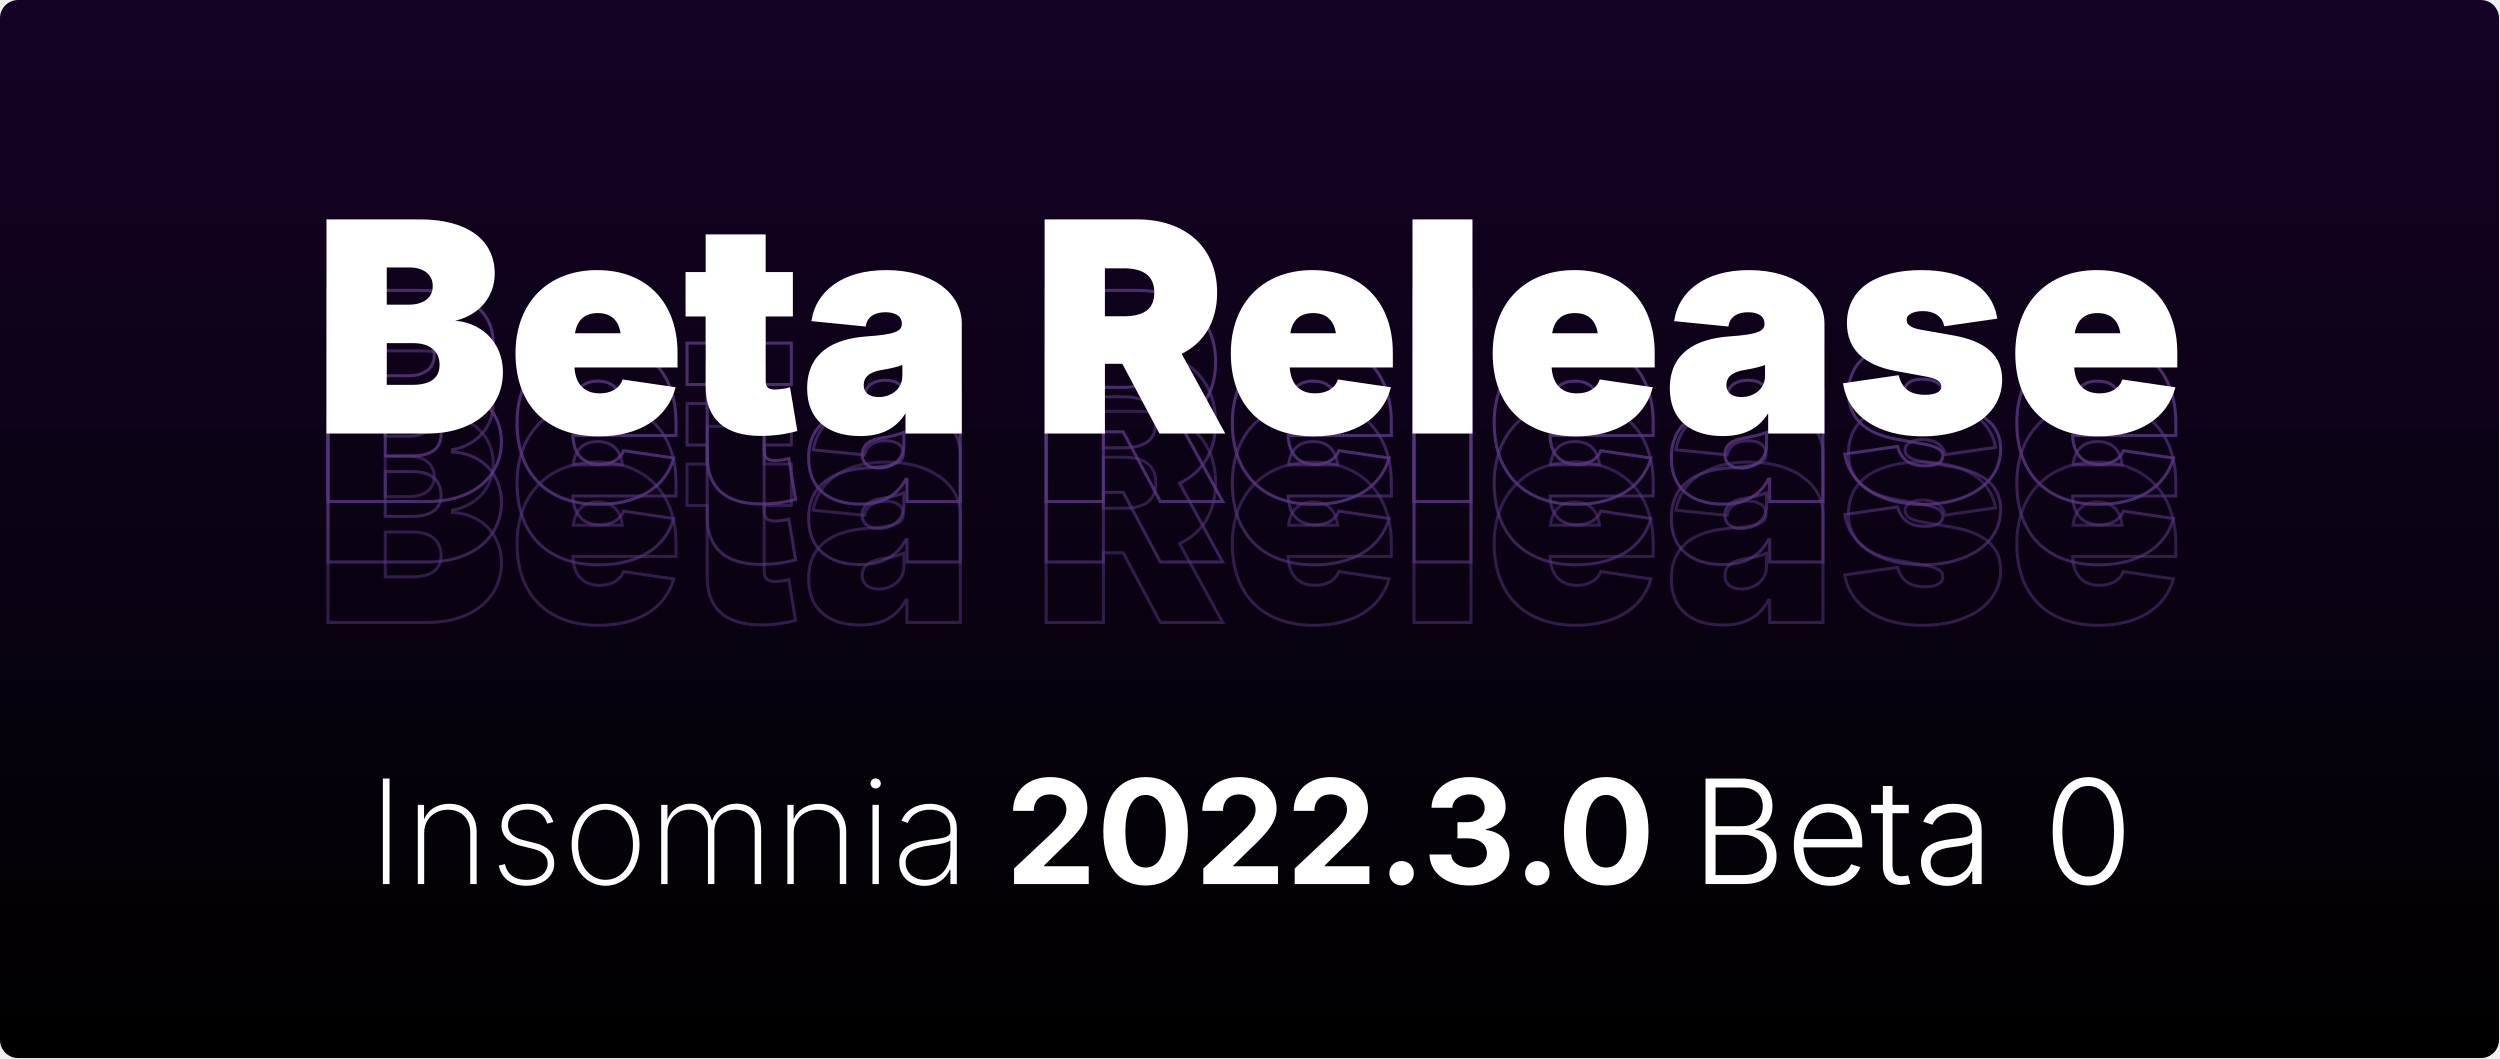
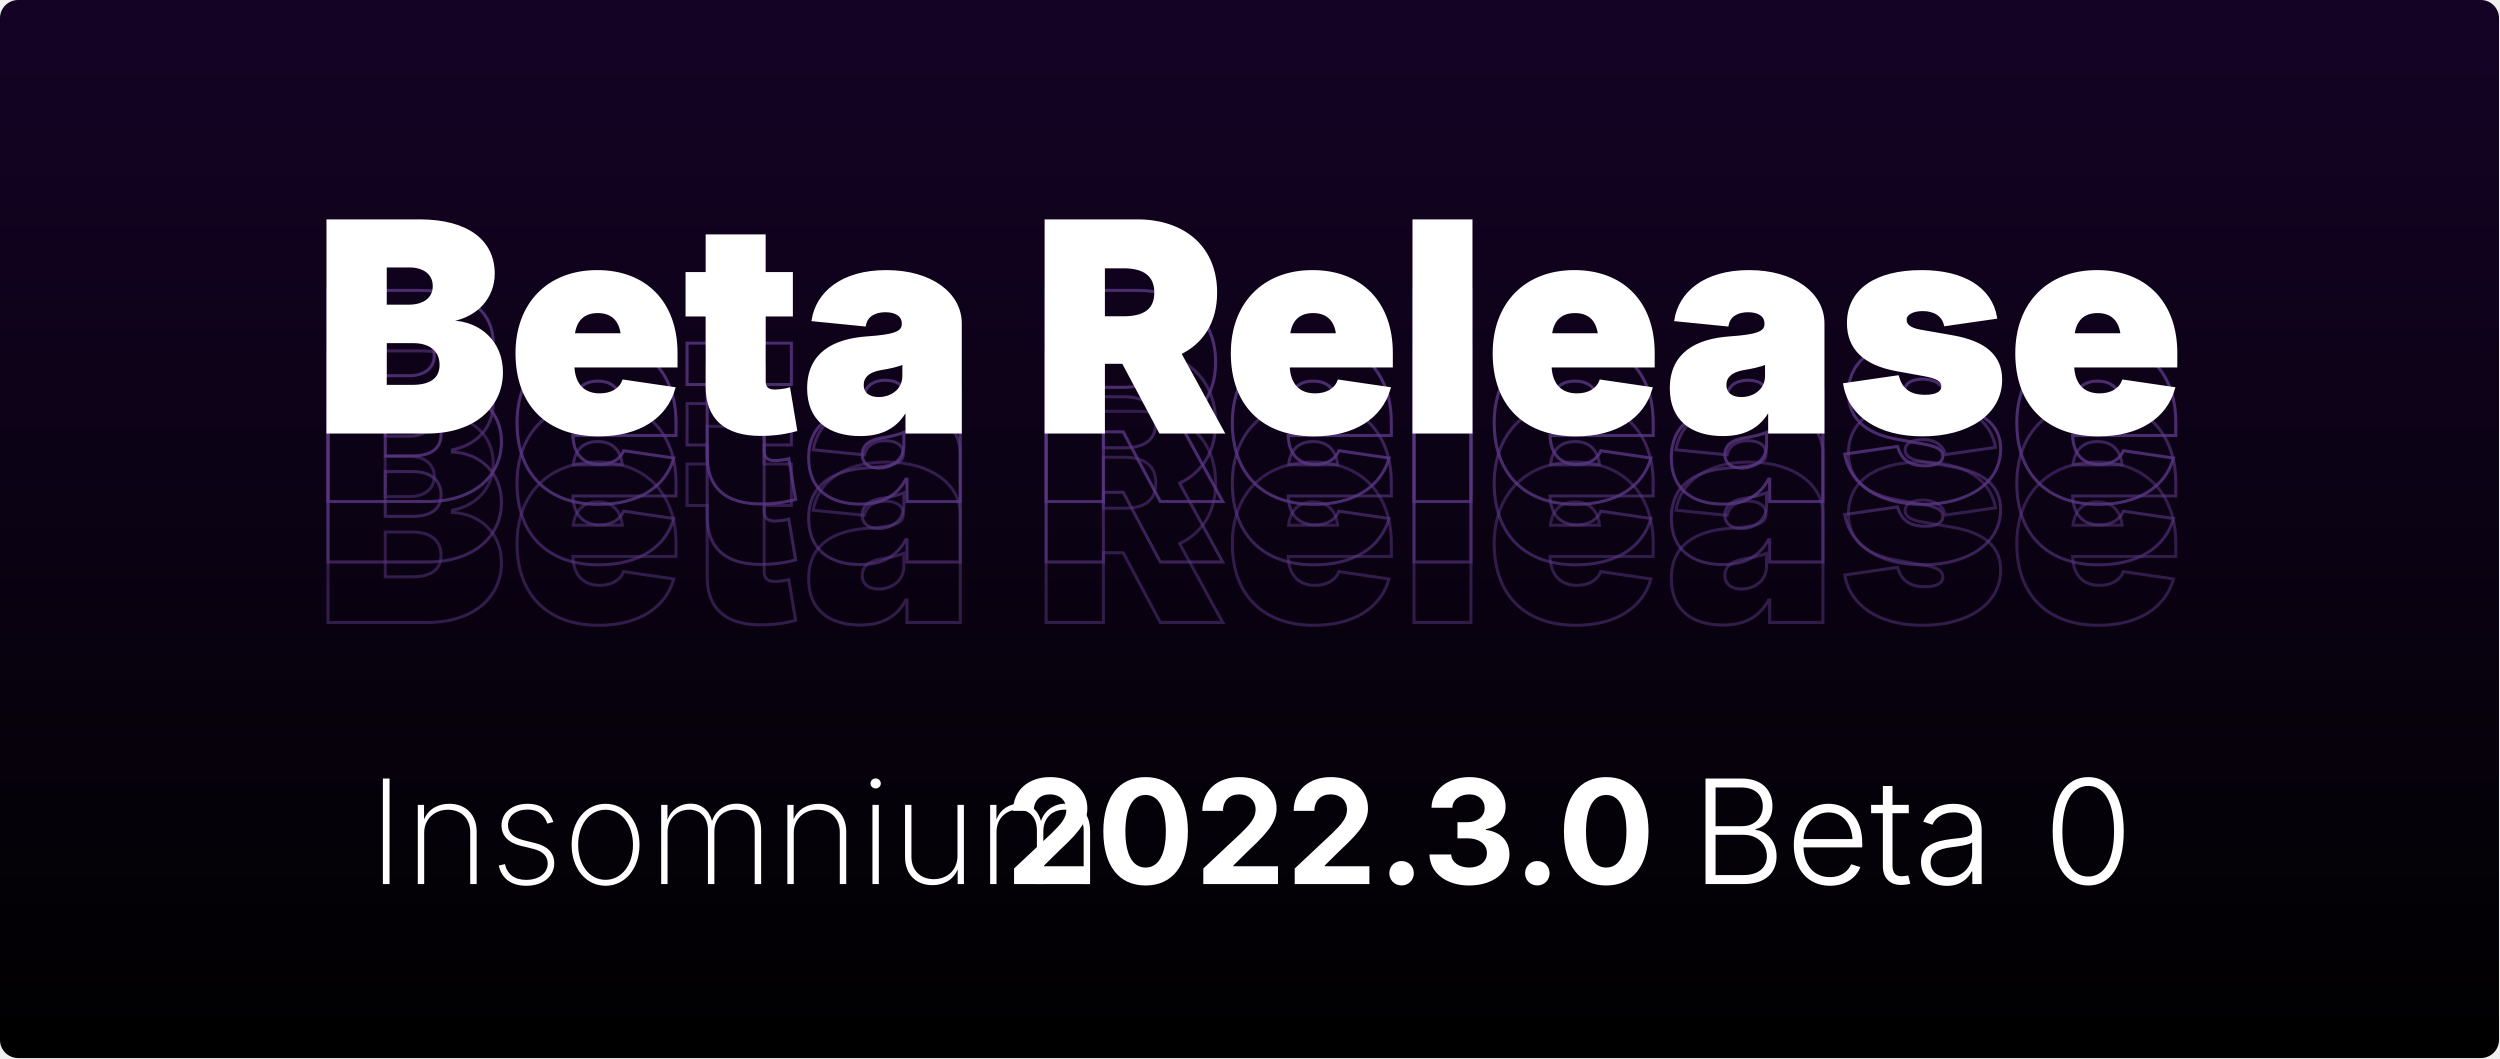
<svg xmlns="http://www.w3.org/2000/svg" width="827" height="350" viewBox="0 0 827 350" fill="none">
  <g clip-path="url(#clip0_0_83)">
    <rect width="826.67" height="350" rx="6" fill="url(#paint0_linear_0_83)" />
    <text stroke="#5A3884" stroke-opacity="0.5" xml:space="preserve" style="white-space: pre" font-family="Inter" font-size="96" font-weight="900" letter-spacing="0em">
      <tspan x="104" y="205.909">Beta Release</tspan>
    </text>
    <text stroke="#5A3884" stroke-opacity="0.6" xml:space="preserve" style="white-space: pre" font-family="Inter" font-size="96" font-weight="900" letter-spacing="0em">
      <tspan x="104" y="185.909">Beta Release</tspan>
    </text>
    <text id="version" fill="white" xml:space="preserve" style="white-space: pre" font-family="Inter" font-size="48" font-weight="bold" letter-spacing="0em">
      <tspan x="332.547" y="292.455">2022.3.0</tspan>
    </text>
    <text fill="white" xml:space="preserve" style="white-space: pre" font-family="Inter" font-size="48" font-weight="200" letter-spacing="0em">
-       <tspan x="121.609" y="292.455">Insomnia </tspan>
+       <tspan x="121.609" y="292.455">Insomnium </tspan>
    </text>
    <text id="revision" fill="white" xml:space="preserve" style="white-space: pre" font-family="Inter" font-size="48" font-weight="300" letter-spacing="0em">
      <tspan x="675.953" y="292.455">0</tspan>
    </text>
    <text id="beta" fill="white" xml:space="preserve" style="white-space: pre" font-family="Inter" font-size="48" font-weight="300" letter-spacing="0em">
      <tspan x="546.062" y="292.455"> Beta </tspan>
    </text>
    <text stroke="#5A3884" stroke-opacity="0.8" xml:space="preserve" style="white-space: pre" font-family="Inter" font-size="96" font-weight="900" letter-spacing="0em">
      <tspan x="104" y="165.909">Beta Release</tspan>
    </text>
    <text fill="white" stroke="white" xml:space="preserve" style="white-space: pre" font-family="Inter" font-size="96" font-weight="900" letter-spacing="0em">
      <tspan x="104" y="142.909">Beta Release</tspan>
    </text>
  </g>
  <defs>
    <linearGradient id="paint0_linear_0_83" x1="413.335" y1="0" x2="413.335" y2="350" gradientUnits="userSpaceOnUse">
      <stop stop-color="#150326" />
      <stop offset="1" />
    </linearGradient>
    <clipPath id="clip0_0_83">
      <rect width="826.67" height="350" fill="white" />
    </clipPath>
  </defs>
</svg>
